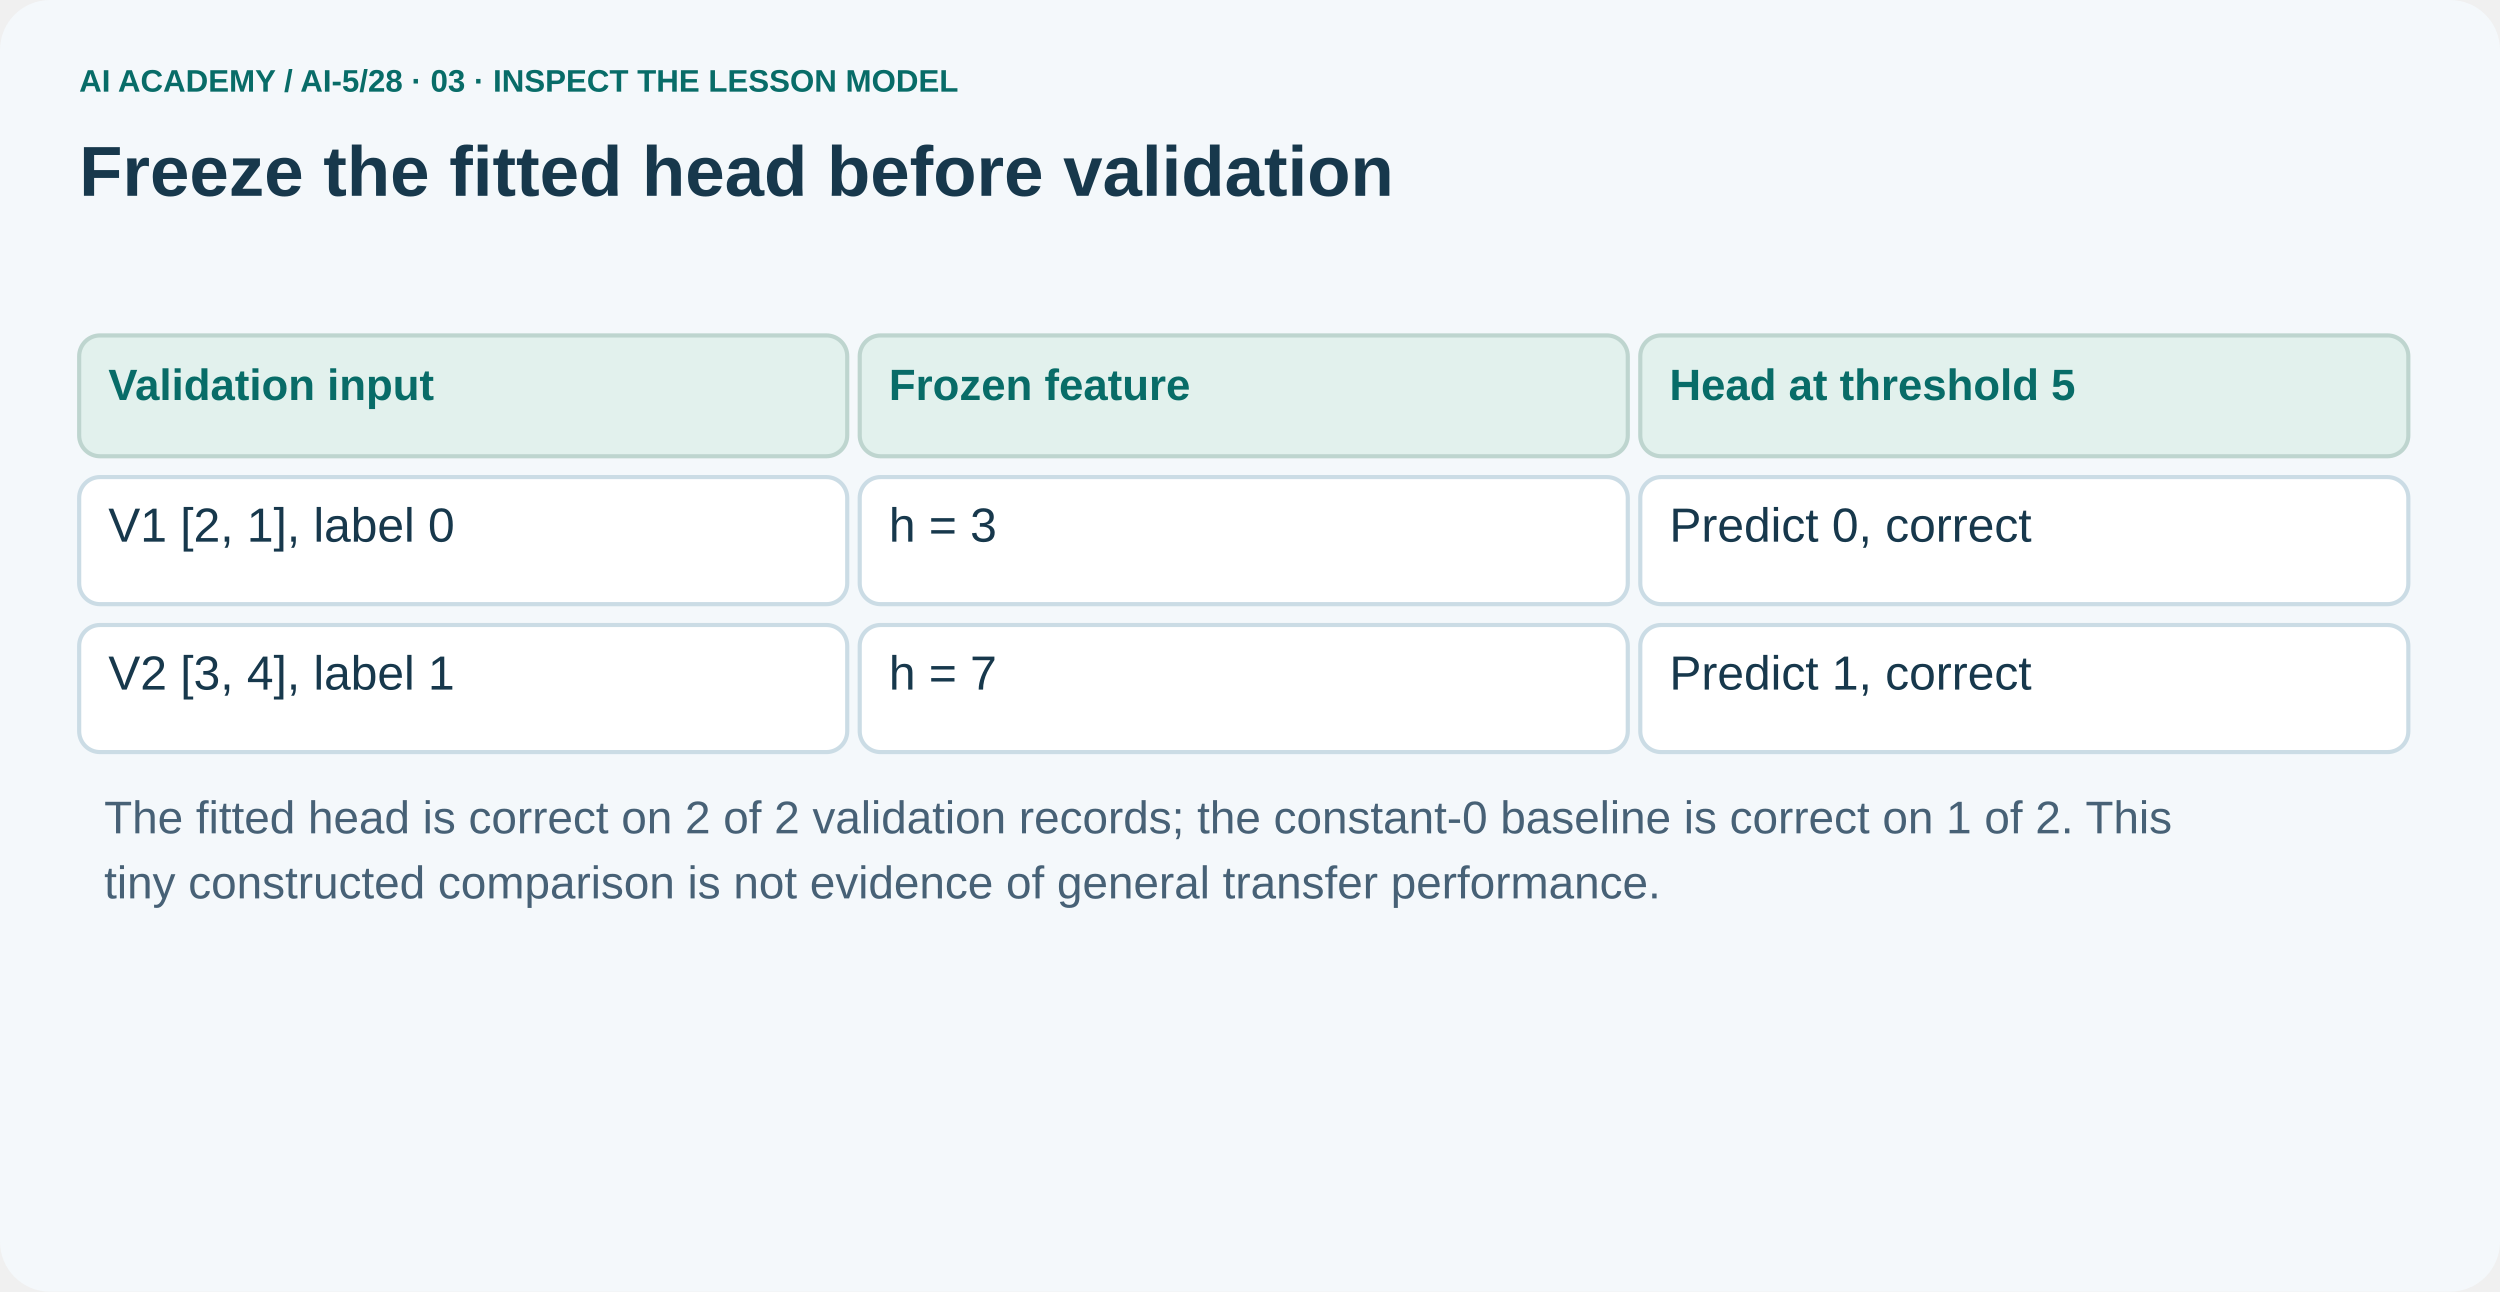
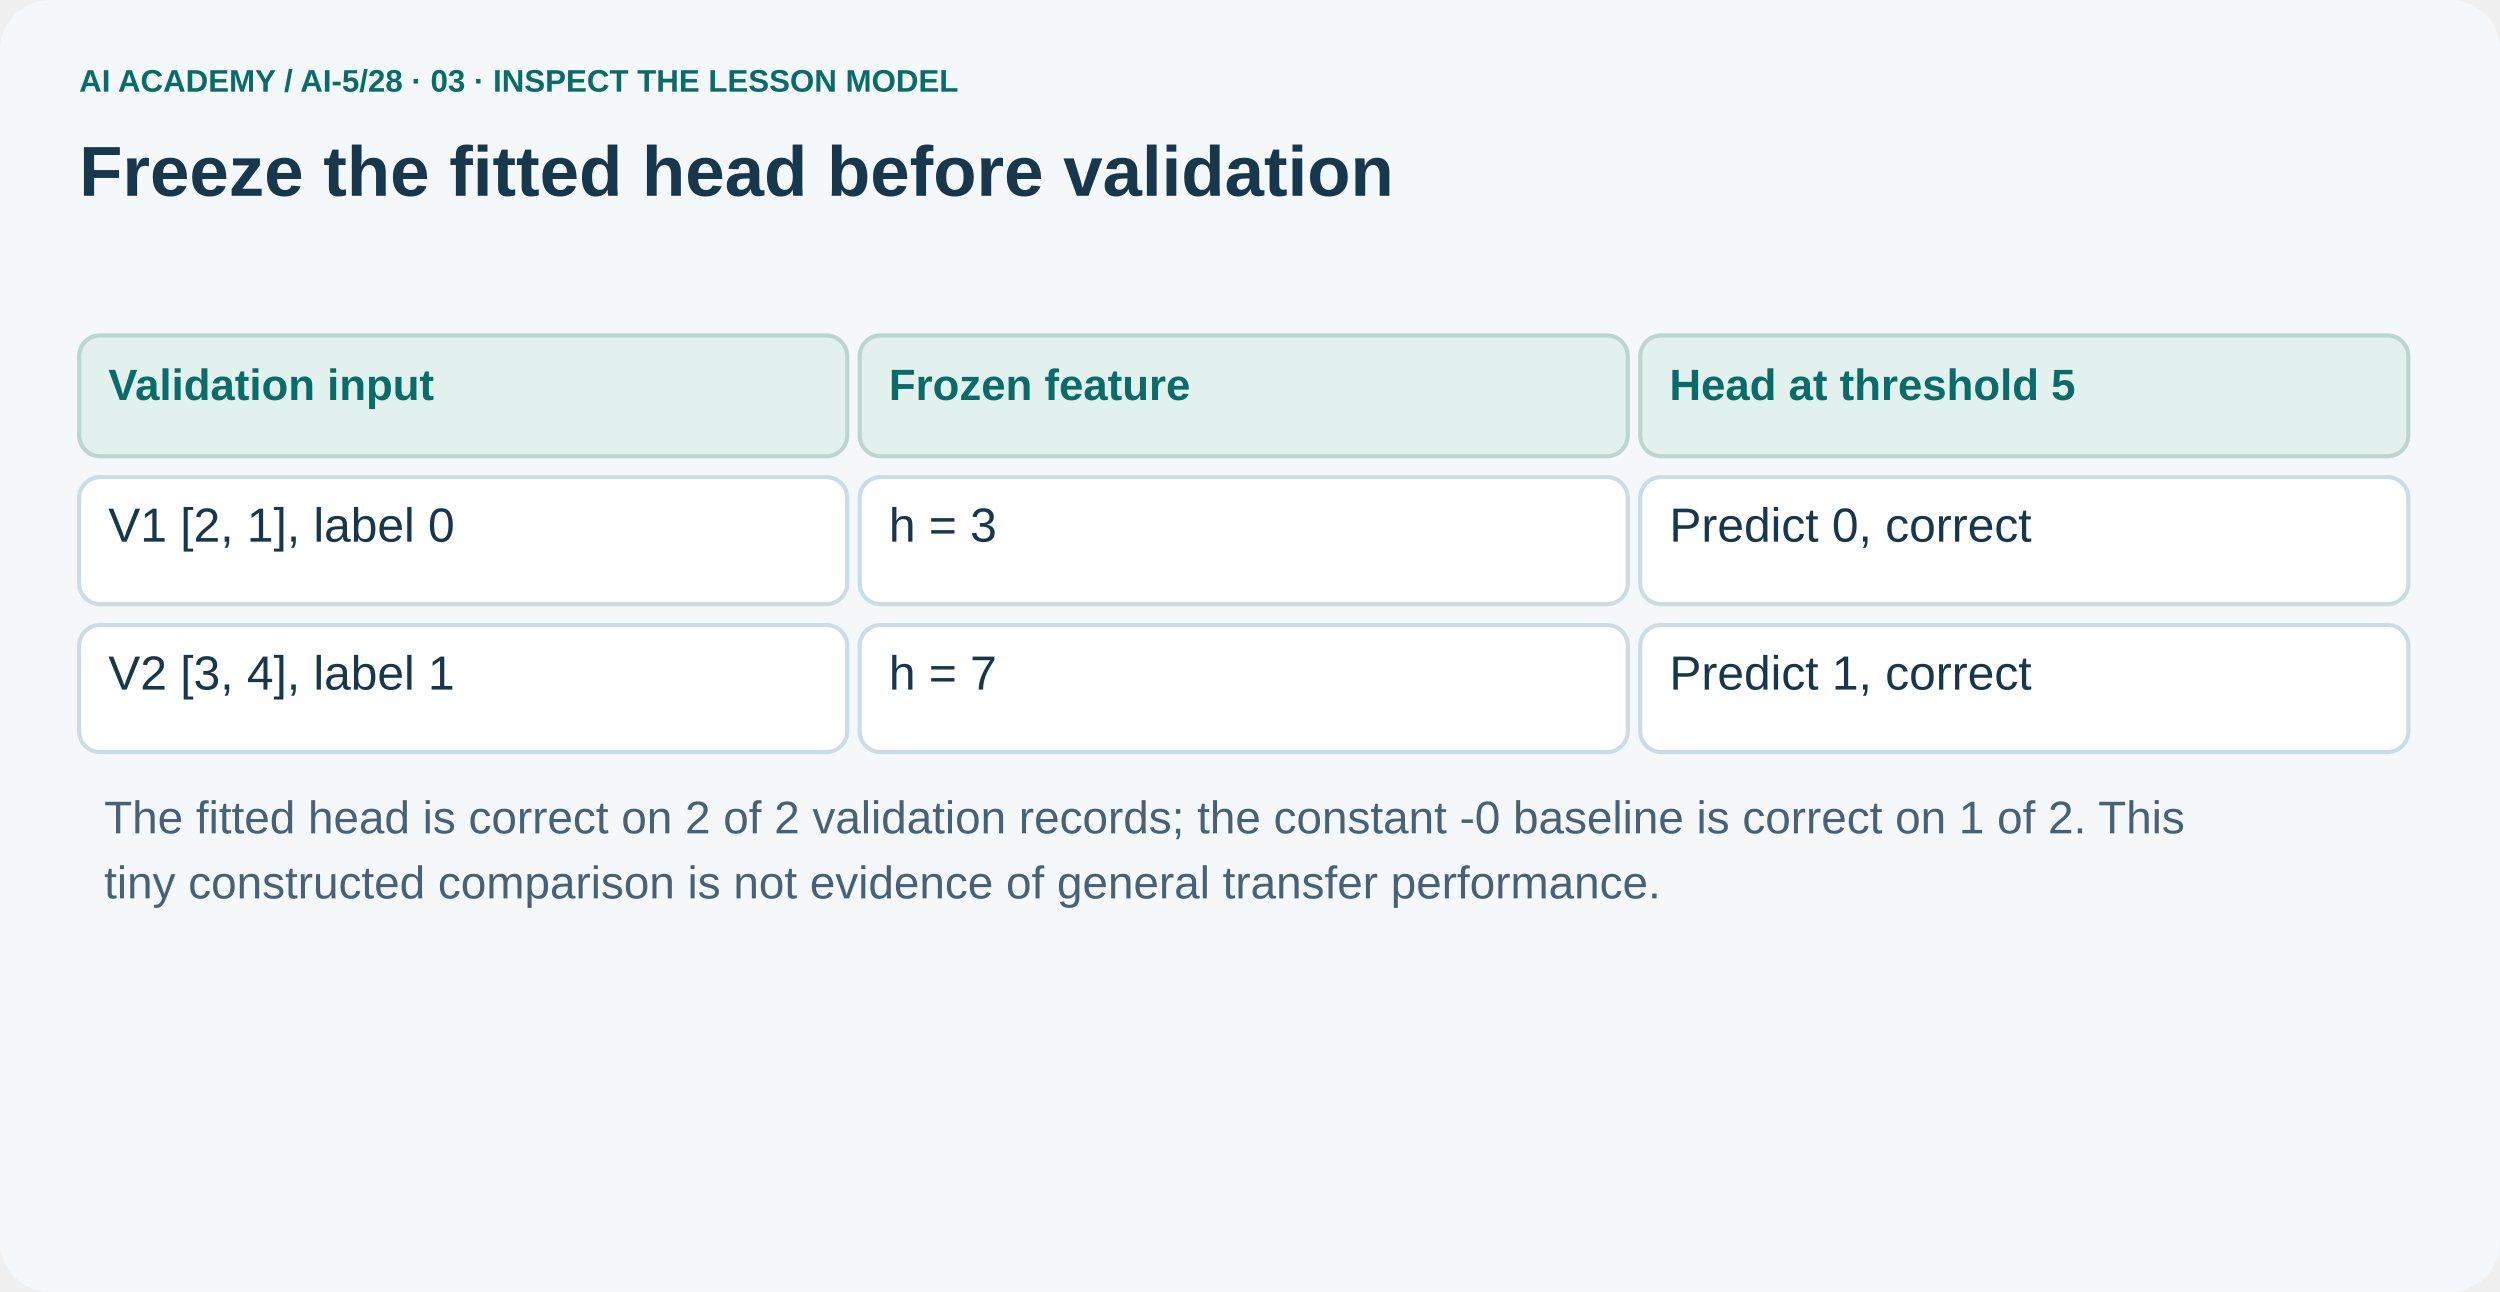
<svg xmlns="http://www.w3.org/2000/svg" width="1200" height="620" viewBox="0 0 1200 620" role="img" aria-labelledby="title desc">
  <defs>
    <marker id="arrow" viewBox="0 0 10 10" refX="9" refY="5" markerWidth="8" markerHeight="8" orient="auto">
      <path d="M0 0L10 5L0 10" fill="#7892a4" />
    </marker>
  </defs>
  <rect width="1200" height="620" rx="24" fill="#f4f8fb" />
  <g font-family="Arial, Helvetica, sans-serif">
    <text x="38" y="44" fill="#086c68" font-size="15" font-weight="750">
      <tspan x="38" dy="0">AI ACADEMY / AI-5/28 · 03 · INSPECT THE LESSON MODEL</tspan>
    </text>
    <text x="38" y="94" fill="#17384c" font-size="34" font-weight="750">
      <tspan x="38" dy="0">Freeze the fitted head before validation</tspan>
    </text>
    <rect x="38.0" y="161" width="368.667" height="58" rx="10" fill="#e2f1ed" stroke="#bed5cf" stroke-width="2" />
    <text x="52.0" y="192" fill="#086c68" font-size="21" font-weight="750">
      <tspan x="52.0" dy="0">Validation input</tspan>
    </text>
    <rect x="412.667" y="161" width="368.667" height="58" rx="10" fill="#e2f1ed" stroke="#bed5cf" stroke-width="2" />
    <text x="426.667" y="192" fill="#086c68" font-size="21" font-weight="750">
      <tspan x="426.667" dy="0">Frozen feature</tspan>
    </text>
    <rect x="787.333" y="161" width="368.667" height="58" rx="10" fill="#e2f1ed" stroke="#bed5cf" stroke-width="2" />
    <text x="801.333" y="192" fill="#086c68" font-size="21" font-weight="750">
      <tspan x="801.333" dy="0">Head at threshold 5</tspan>
    </text>
    <rect x="38.0" y="229" width="368.667" height="61" rx="10" fill="#fff" stroke="#cbdce5" stroke-width="2" />
    <text x="52.0" y="260" fill="#17384c" font-size="23" font-weight="500">
      <tspan x="52.0" dy="0">V1 [2, 1], label 0</tspan>
    </text>
    <rect x="412.667" y="229" width="368.667" height="61" rx="10" fill="#fff" stroke="#cbdce5" stroke-width="2" />
    <text x="426.667" y="260" fill="#17384c" font-size="23" font-weight="500">
      <tspan x="426.667" dy="0">h = 3</tspan>
    </text>
    <rect x="787.333" y="229" width="368.667" height="61" rx="10" fill="#fff" stroke="#cbdce5" stroke-width="2" />
    <text x="801.333" y="260" fill="#17384c" font-size="23" font-weight="500">
      <tspan x="801.333" dy="0">Predict 0, correct</tspan>
    </text>
    <rect x="38.0" y="300" width="368.667" height="61" rx="10" fill="#fff" stroke="#cbdce5" stroke-width="2" />
    <text x="52.0" y="331" fill="#17384c" font-size="23" font-weight="500">
      <tspan x="52.0" dy="0">V2 [3, 4], label 1</tspan>
    </text>
    <rect x="412.667" y="300" width="368.667" height="61" rx="10" fill="#fff" stroke="#cbdce5" stroke-width="2" />
    <text x="426.667" y="331" fill="#17384c" font-size="23" font-weight="500">
      <tspan x="426.667" dy="0">h = 7</tspan>
    </text>
    <rect x="787.333" y="300" width="368.667" height="61" rx="10" fill="#fff" stroke="#cbdce5" stroke-width="2" />
    <text x="801.333" y="331" fill="#17384c" font-size="23" font-weight="500">
      <tspan x="801.333" dy="0">Predict 1, correct</tspan>
    </text>
    <text x="50" y="400" fill="#476176" font-size="22" font-weight="500">
-       <tspan x="50" dy="0">The fitted head is correct on 2 of 2 validation records; the constant-0 baseline is correct on 1 of 2. This</tspan>
+       <tspan x="50" dy="0">The fitted head is correct on 2 of 2 validation records; the constant -0 baseline is correct on 1 of 2. This</tspan>
      <tspan x="50" dy="31.24">tiny constructed comparison is not evidence of general transfer performance.</tspan>
    </text>
  </g>
</svg>
